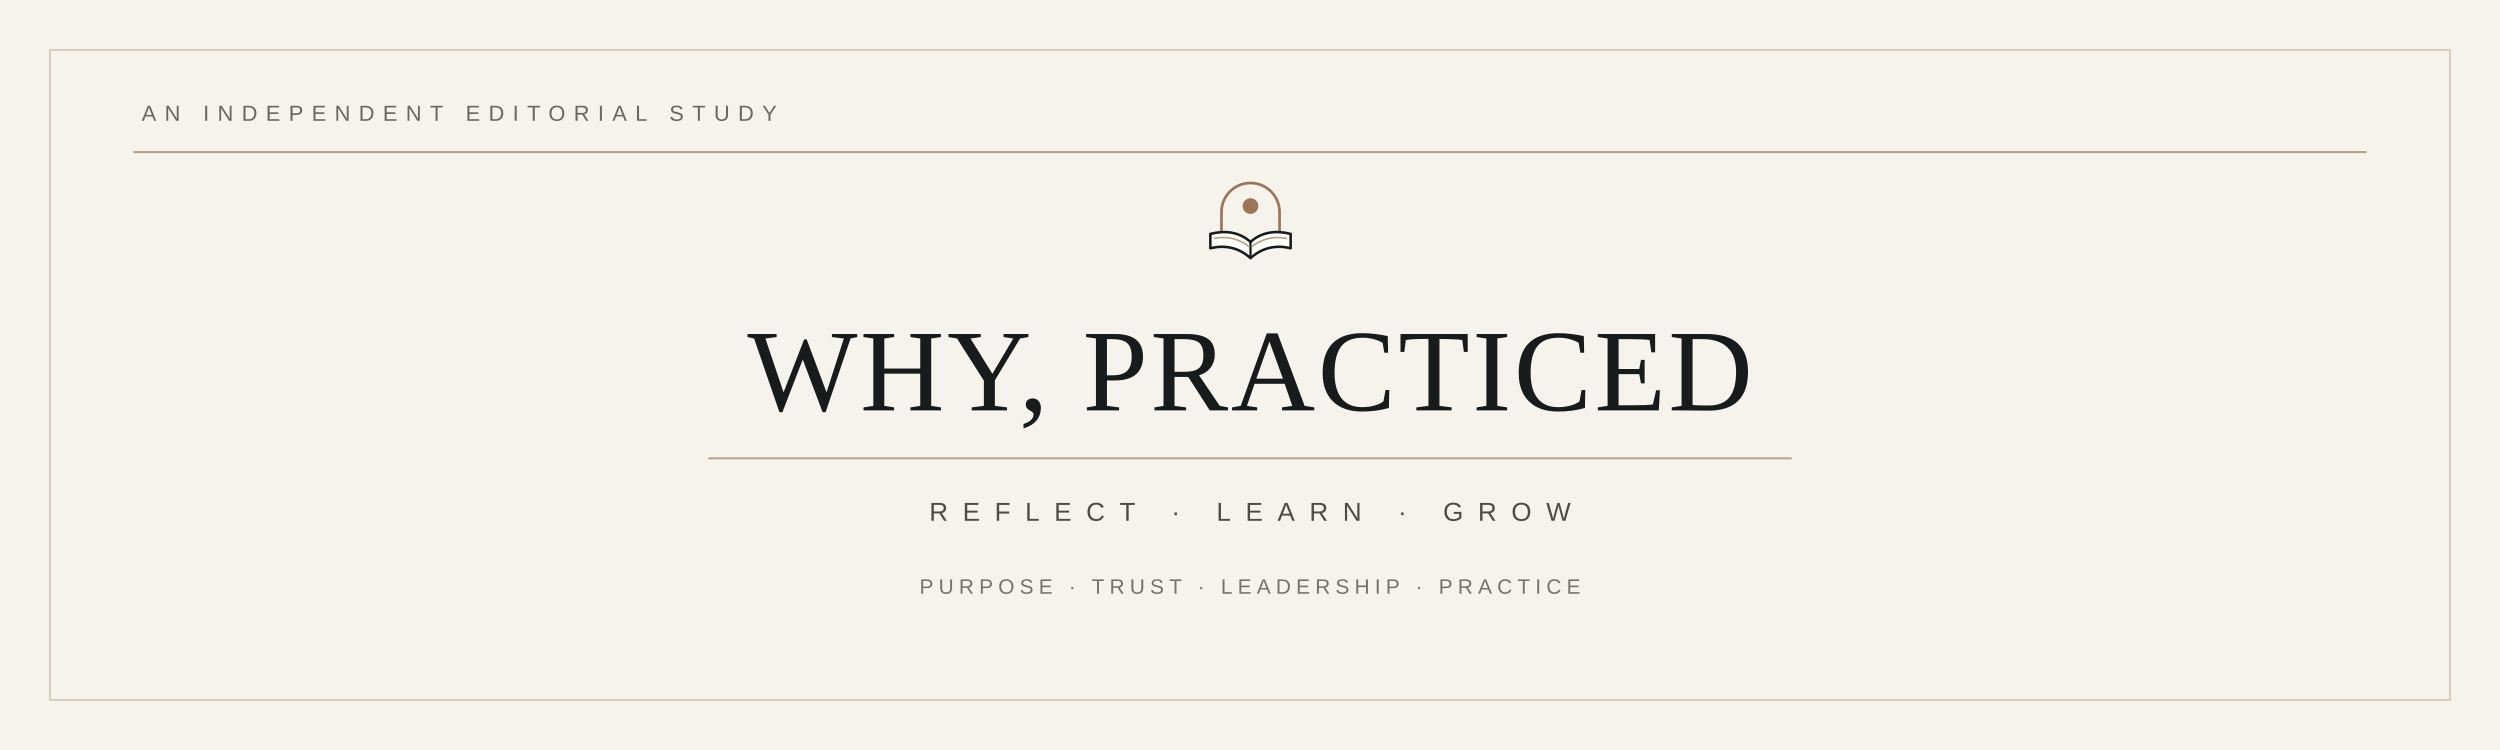
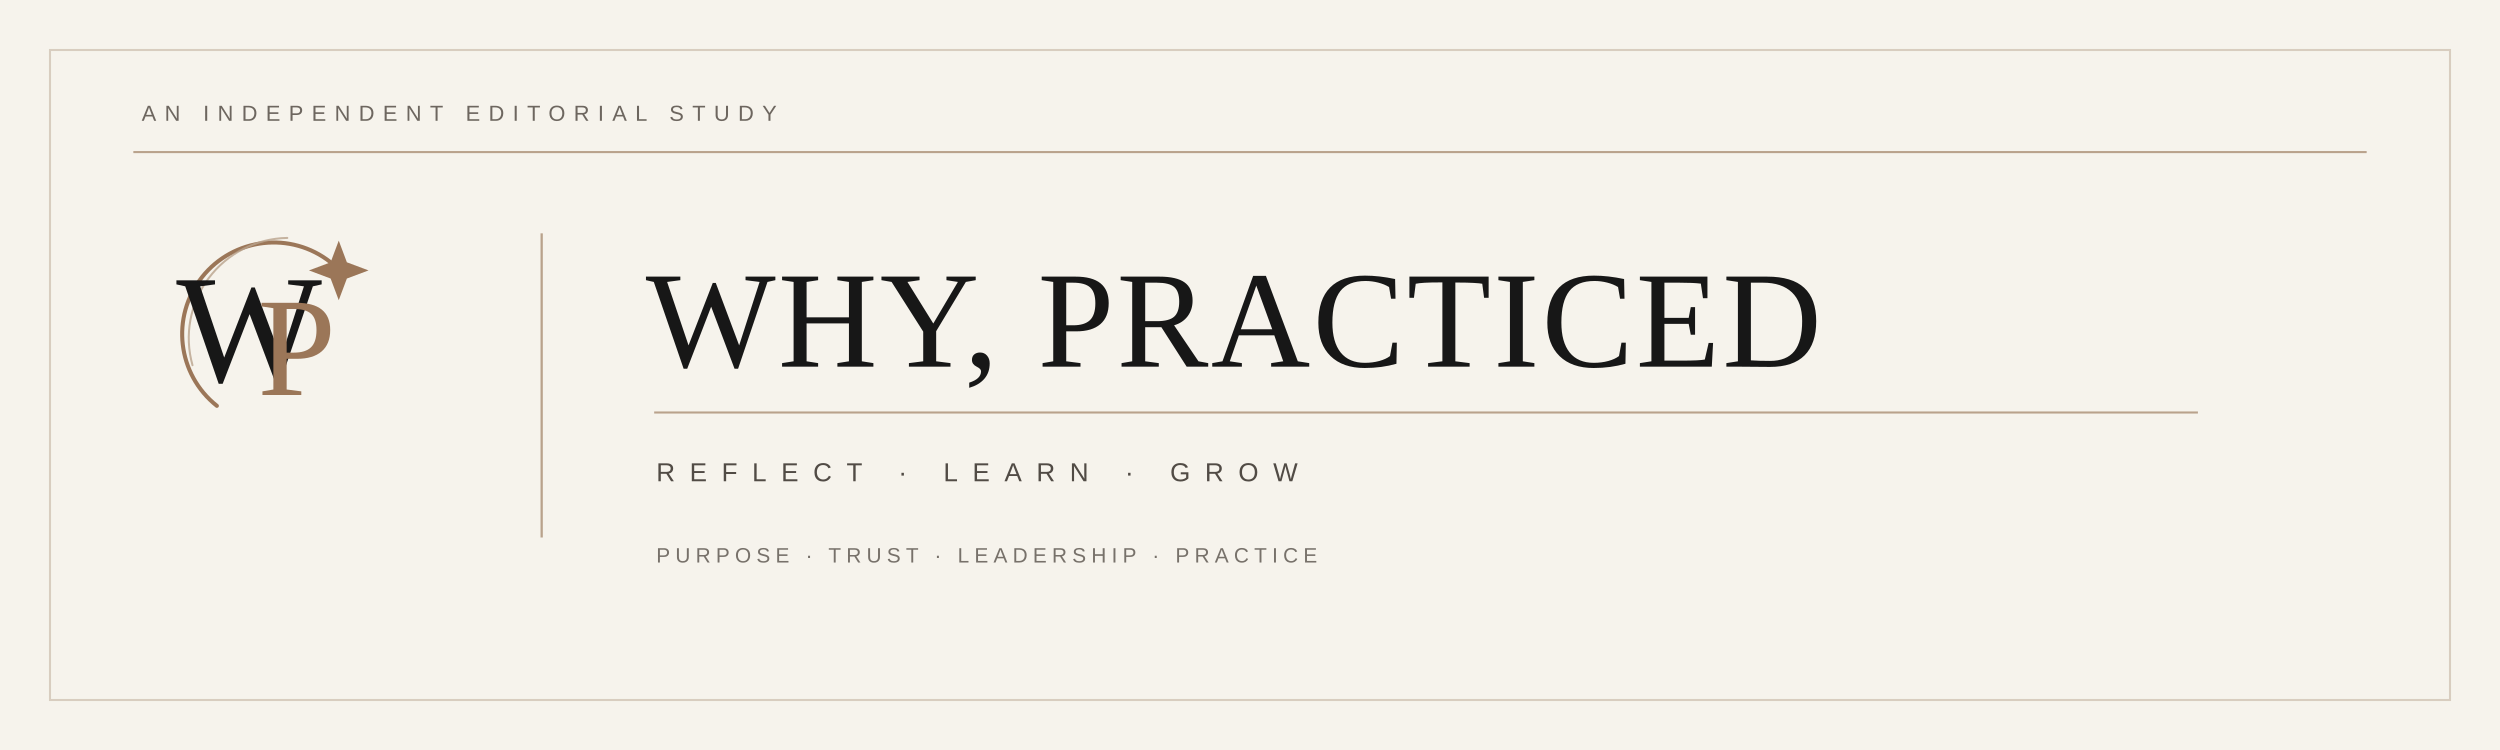
<svg xmlns="http://www.w3.org/2000/svg" width="1200" height="360" viewBox="0 0 1200 360" role="img" aria-labelledby="title desc">
  <rect width="1200" height="360" fill="#F6F3EC" />
  <rect x="24" y="24" width="1152" height="312" fill="none" stroke="#D8CDBF" stroke-width="1" />
  <text x="68" y="58" fill="#6D665F" font-family="Arial, Helvetica, sans-serif" font-size="10.5" letter-spacing="4">AN INDEPENDENT EDITORIAL STUDY</text>
  <path d="M64 73H1136" stroke="#B9A28C" stroke-width="1" />
-   <g transform="translate(574 78) scale(.82)">
-     <path d="M15 43V29A17 17 0 0 1 49 29V43" fill="none" stroke="#9B7658" stroke-width="1.6" stroke-linecap="round" />
-     <circle cx="32" cy="25.5" r="4.6" fill="#9B7658" />
-     <path d="M32 46.5C25.4 40.6 17.2 39.6 8.5 41.8V50.2C17.1 48.1 25.2 49.8 32 56C38.8 49.8 46.9 48.1 55.5 50.2V41.8C46.8 39.6 38.6 40.6 32 46.5Z" fill="#FFFEFA" stroke="#171B1B" stroke-width="1.5" stroke-linejoin="round" />
-     <path d="M32 46.5V55.5" fill="none" stroke="#171B1B" stroke-width="1.35" stroke-linecap="round" />
-     <path d="M11 44.4C18.5 42.9 25.4 44.8 31 49.1M53 44.4C45.5 42.9 38.6 44.8 33 49.1" fill="none" stroke="#B9A28C" stroke-width="1" stroke-linecap="round" />
+   <g transform="translate(82 109) scale(1.3)">
+     <path d="M17 66A31 31 0 1 1 59 13" fill="none" stroke="#9B7658" stroke-width="1.5" stroke-linecap="round" />
+     <path d="M8 51A37 37 0 0 1 43 4" fill="none" stroke="#B9A28C" stroke-width=".75" stroke-linecap="round" opacity=".8" />
+     <text x="2" y="57" font-family="Georgia, 'Times New Roman', serif" font-size="57" fill="#171717" letter-spacing="-5">W</text>
+     <text x="32" y="62" font-family="Georgia, 'Times New Roman', serif" font-size="52" fill="#9B7658" letter-spacing="-4">P</text>
+     <path d="M62 5L65 13L73 16L65 19L62 27L59 19L51 16L59 13Z" fill="#9B7658" />
  </g>
-   <text x="600" y="197" text-anchor="middle" fill="#171B1B" font-family="Georgia, 'Times New Roman', serif" font-size="56" letter-spacing="1.3" textLength="650" lengthAdjust="spacingAndGlyphs">WHY, PRACTICED</text>
-   <path d="M340 220H860" stroke="#B9A28C" stroke-width="1" />
-   <text x="600" y="250" text-anchor="middle" fill="#514B45" font-family="Arial, Helvetica, sans-serif" font-size="12.5" letter-spacing="7">REFLECT · LEARN · GROW</text>
-   <text x="600" y="285" text-anchor="middle" fill="#77716A" font-family="Arial, Helvetica, sans-serif" font-size="10" letter-spacing="2.5">PURPOSE · TRUST · LEADERSHIP · PRACTICE</text>
+   <path d="M260 112V258" stroke="#B9A28C" stroke-width="1.1" />
+   <text x="310" y="176" fill="#171717" font-family="Georgia, 'Times New Roman', serif" font-size="66" letter-spacing="1.2">WHY, PRACTICED</text>
+   <path d="M314 198H1055" stroke="#B9A28C" stroke-width="1" />
+   <text x="315" y="231" fill="#514B45" font-family="Arial, Helvetica, sans-serif" font-size="12.5" letter-spacing="7">REFLECT · LEARN · GROW</text>
+   <text x="315" y="270" fill="#77716A" font-family="Arial, Helvetica, sans-serif" font-size="10" letter-spacing="2.5">PURPOSE · TRUST · LEADERSHIP · PRACTICE</text>
</svg>
